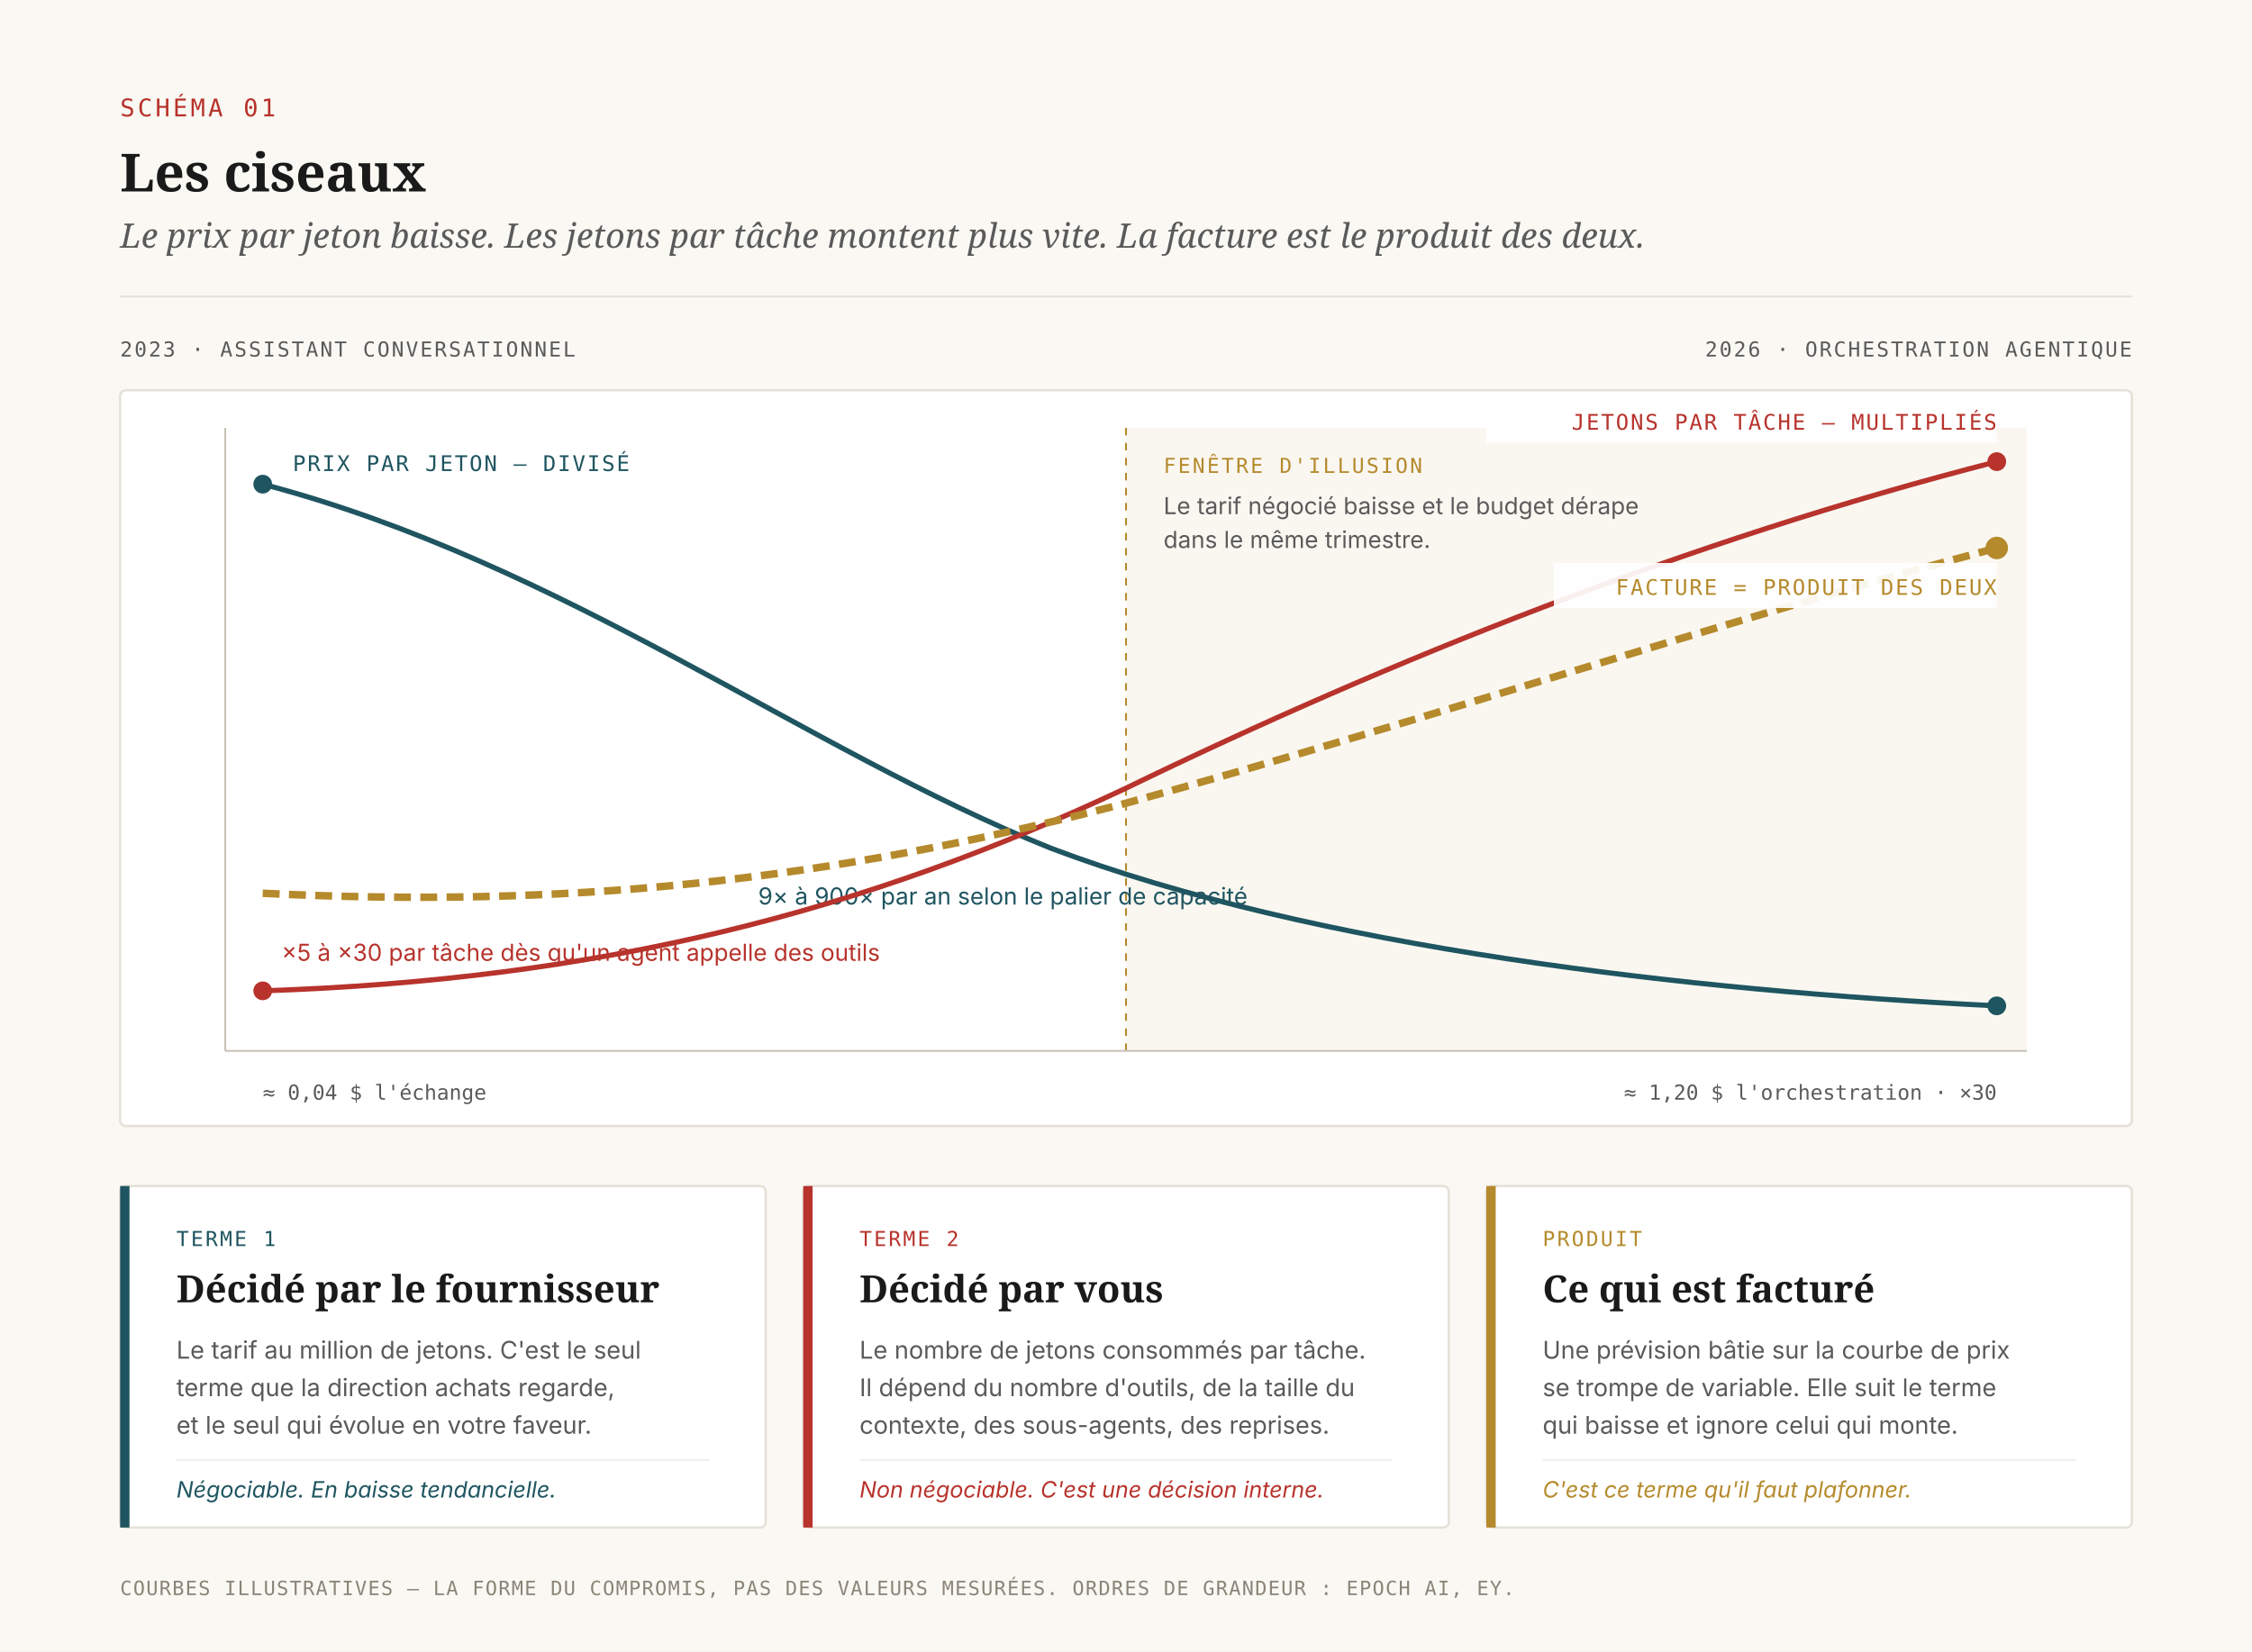
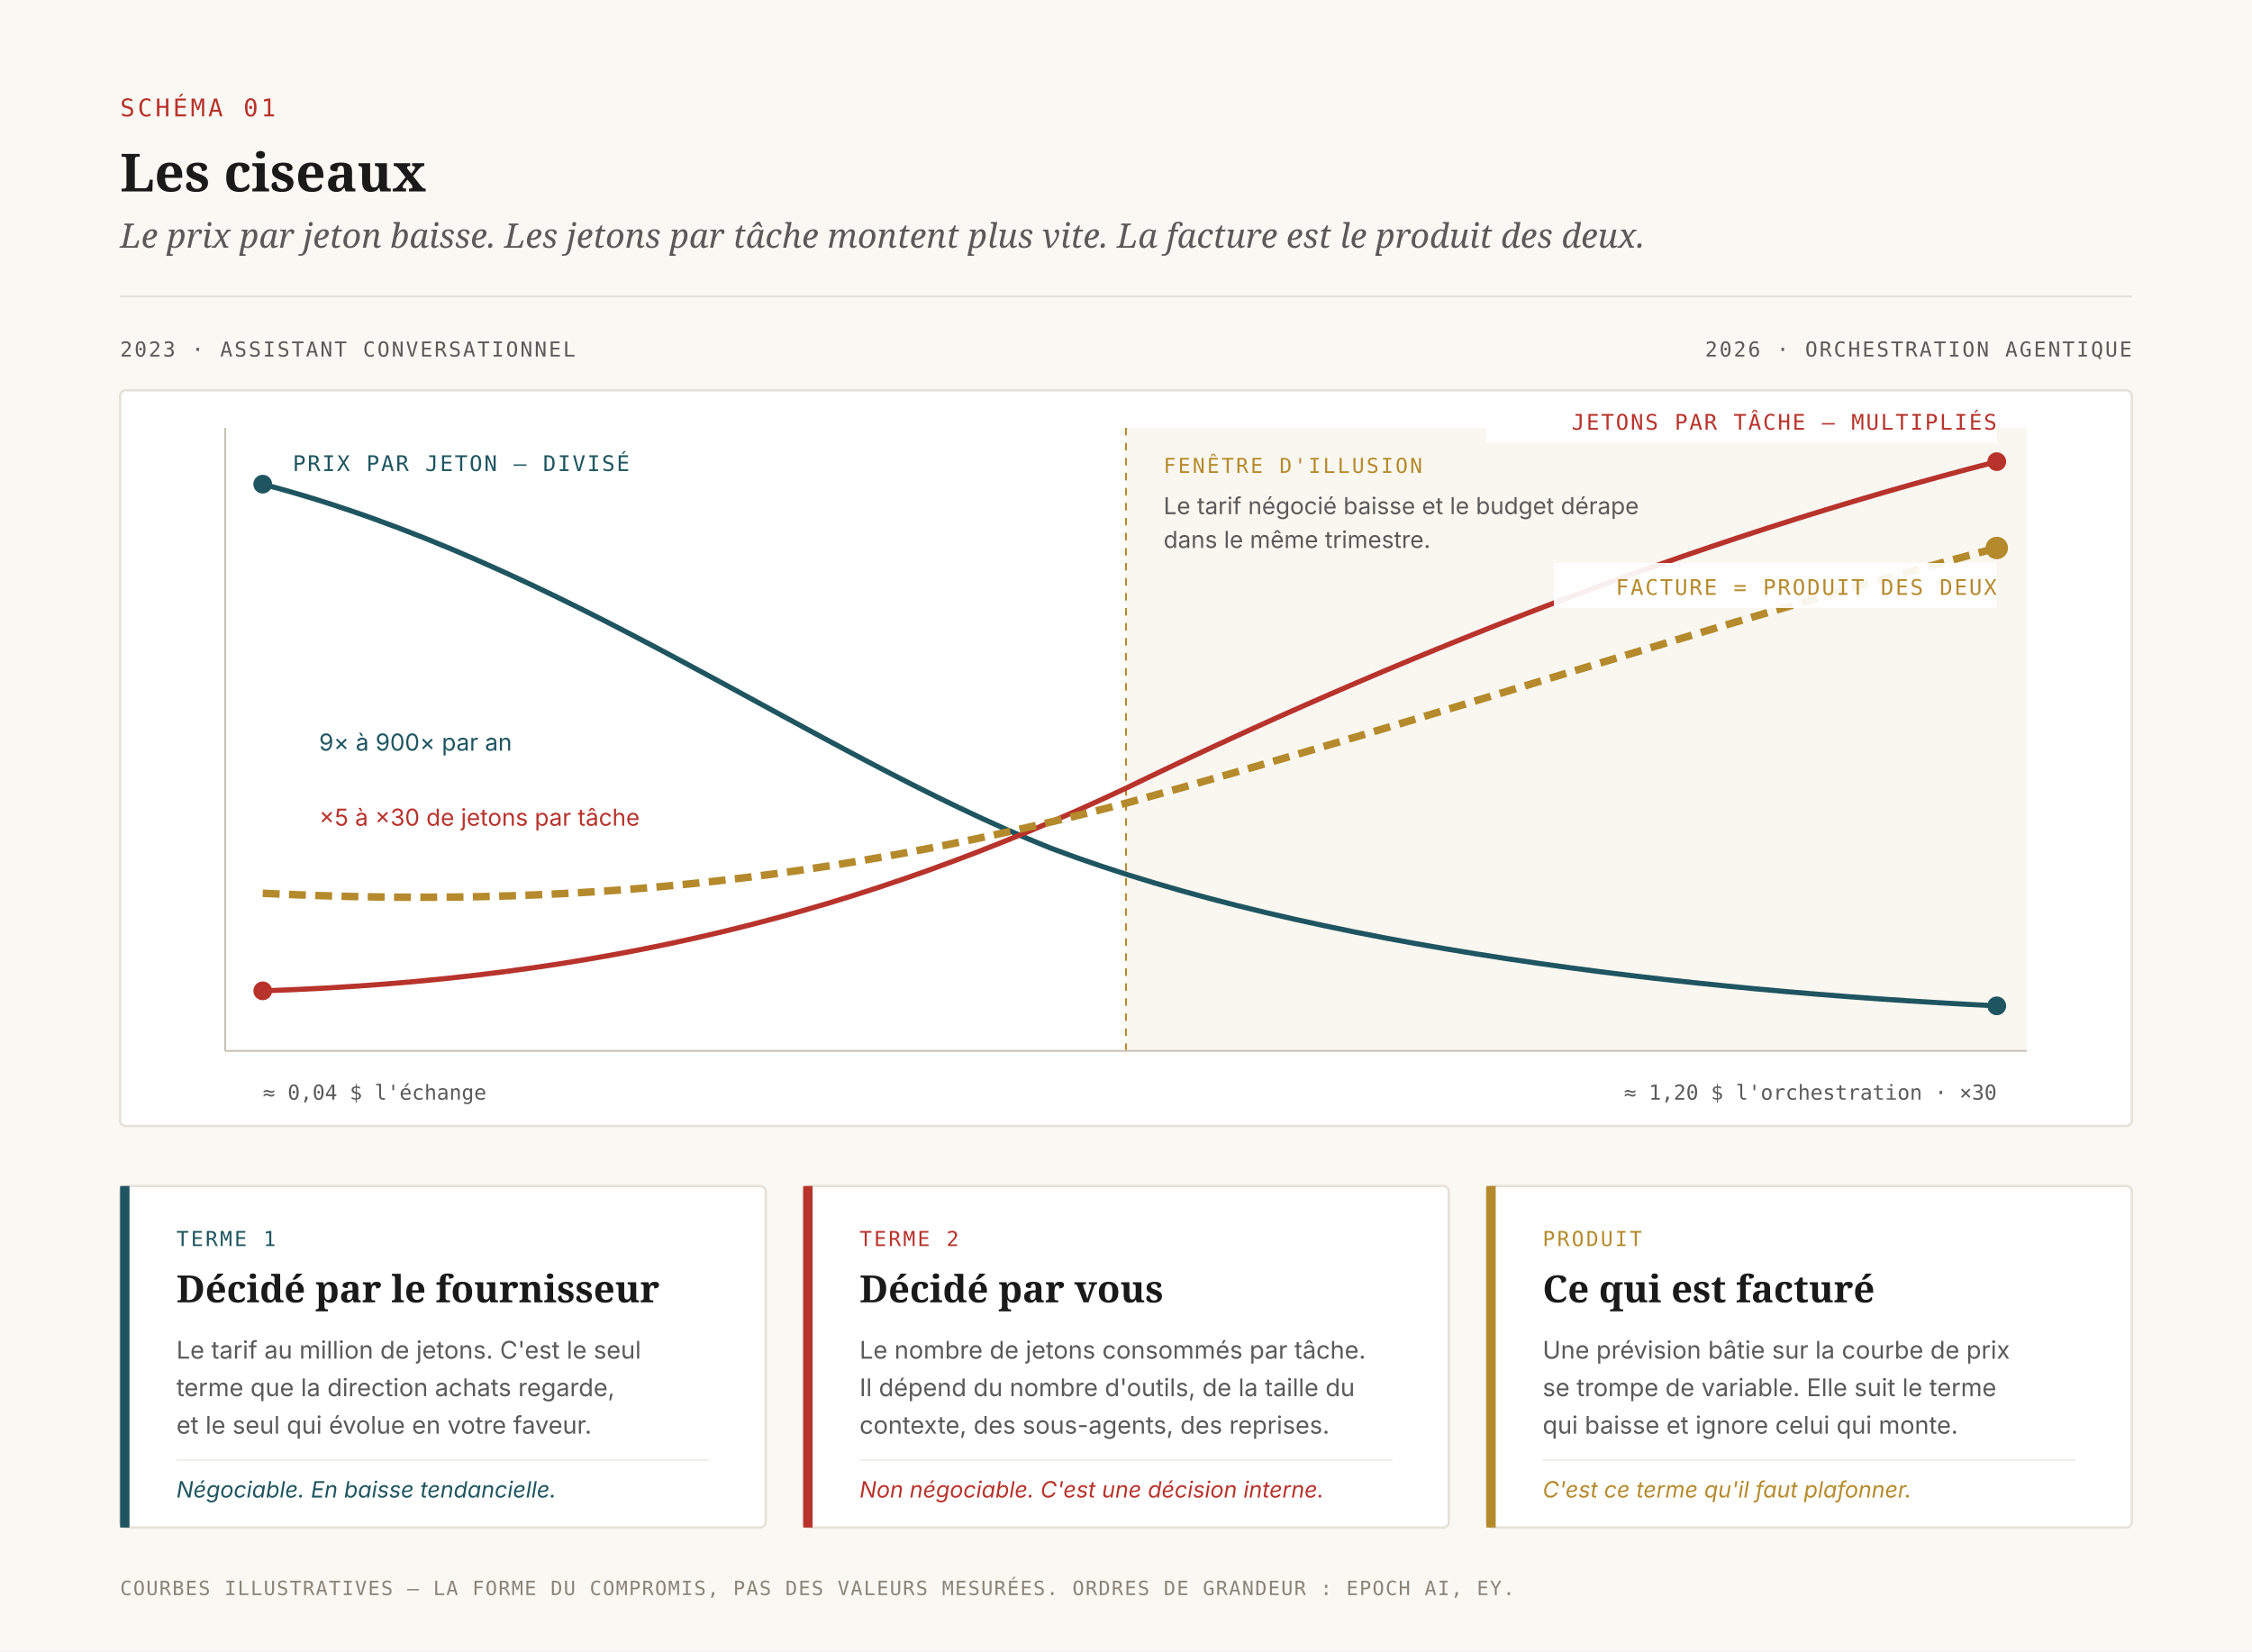
<svg xmlns="http://www.w3.org/2000/svg" viewBox="0 0 1200 880" role="img" aria-label="Les ciseaux : le prix par jeton baisse pendant que le nombre de jetons par tâche monte, et la facture est le produit des deux">
  <style>
    .display { font-family: 'Fraunces', 'Spectral', Georgia, serif; }
    .body    { font-family: 'Inter', 'Helvetica Neue', system-ui, sans-serif; }
    .mono    { font-family: 'JetBrains Mono', 'IBM Plex Mono', monospace; }
    .interactive { cursor: pointer; }
  </style>
  <rect width="1200" height="880" fill="#FAF8F3" />
  <text x="64" y="62" class="mono" font-size="13" letter-spacing="0.12em" fill="#B7332C">SCHÉMA 01</text>
  <text x="64" y="102" class="display" font-size="28" font-weight="600" fill="#1A1A1A">Les ciseaux</text>
  <text x="64" y="132" class="display" font-size="18" font-style="italic" fill="#5A5A5A">Le prix par jeton baisse. Les jetons par tâche montent plus vite. La facture est le produit des deux.</text>
  <line x1="64" y1="158" x2="1136" y2="158" stroke="#E5E1D8" stroke-width="1" />
  <text x="64" y="190" class="mono" font-size="11" letter-spacing="0.09em" fill="#5A5A5A">2023 · ASSISTANT CONVERSATIONNEL</text>
  <text x="1136" y="190" class="mono" font-size="11" letter-spacing="0.09em" fill="#5A5A5A" text-anchor="end">2026 · ORCHESTRATION AGENTIQUE</text>
  <rect x="64" y="208" width="1072" height="392" rx="3" fill="#FFFFFF" stroke="#E5E1D8" stroke-width="1.25" />
  <g class="interactive" data-card="zone-illusion" tabindex="0" role="button" aria-label="La fenêtre d'illusion — cliquez pour les détails">
    <rect x="600" y="228" width="480" height="332" fill="#B58A2C" fill-opacity="0.07" />
    <line x1="600" y1="228" x2="600" y2="560" stroke="#B58A2C" stroke-width="1" stroke-dasharray="4 4" />
    <text x="620" y="252" class="mono" font-size="11" letter-spacing="0.1em" fill="#B58A2C">FENÊTRE D'ILLUSION</text>
    <text x="620" y="274" class="body" font-size="12.5" fill="#5A5A5A">Le tarif négocié baisse et le budget dérape</text>
    <text x="620" y="292" class="body" font-size="12.5" fill="#5A5A5A">dans le même trimestre.</text>
  </g>
  <line x1="120" y1="560" x2="1080" y2="560" stroke="#C9C3B6" stroke-width="1" />
  <line x1="120" y1="228" x2="120" y2="560" stroke="#C9C3B6" stroke-width="1" />
  <g class="interactive" data-card="prix-unitaire" tabindex="0" role="button" aria-label="Le prix par jeton — cliquez pour les détails">
    <path d="M 140 258 C 300 300, 430 400, 560 452 C 700 505, 900 528, 1064 536" fill="none" stroke="#1F5560" stroke-width="2.75" />
    <circle cx="140" cy="258" r="5" fill="#1F5560" />
    <circle cx="1064" cy="536" r="5" fill="#1F5560" />
    <rect x="152" y="234" width="238" height="24" fill="#FFFFFF" fill-opacity="0.92" />
    <text x="156" y="251" class="mono" font-size="11.5" letter-spacing="0.08em" fill="#1F5560">PRIX PAR JETON — DIVISÉ</text>
-     <text x="404" y="482" class="body" font-size="12.5" fill="#1F5560">9× à 900× par an selon le palier de capacité</text>
+     <text x="170" y="400" class="body" font-size="12.5" fill="#1F5560">9× à 900× par an</text>
  </g>
  <g class="interactive" data-card="jetons-par-tache" tabindex="0" role="button" aria-label="Les jetons par tâche — cliquez pour les détails">
    <path d="M 140 528 C 320 522, 460 486, 600 420 C 740 352, 900 288, 1064 246" fill="none" stroke="#B7332C" stroke-width="2.75" />
    <circle cx="140" cy="528" r="5" fill="#B7332C" />
    <circle cx="1064" cy="246" r="5" fill="#B7332C" />
    <rect x="792" y="212" width="272" height="24" fill="#FFFFFF" fill-opacity="0.92" />
    <text x="1064" y="229" class="mono" font-size="11.5" letter-spacing="0.08em" fill="#B7332C" text-anchor="end">JETONS PAR TÂCHE — MULTIPLIÉS</text>
-     <text x="150" y="512" class="body" font-size="12.5" fill="#B7332C">×5 à ×30 par tâche dès qu'un agent appelle des outils</text>
+     <text x="170" y="440" class="body" font-size="12.5" fill="#B7332C">×5 à ×30 de jetons par tâche</text>
  </g>
  <g class="interactive" data-card="facture-resultante" tabindex="0" role="button" aria-label="La facture résultante — cliquez pour les détails">
    <path d="M 140 476 C 300 484, 440 470, 600 428 C 760 384, 920 330, 1064 292" fill="none" stroke="#B58A2C" stroke-width="4" stroke-dasharray="9 5" />
    <circle cx="1064" cy="292" r="6" fill="#B58A2C" />
    <rect x="828" y="300" width="236" height="24" fill="#FFFFFF" fill-opacity="0.92" />
    <text x="1064" y="317" class="mono" font-size="11.5" letter-spacing="0.08em" fill="#B58A2C" text-anchor="end">FACTURE = PRODUIT DES DEUX</text>
  </g>
  <text x="140" y="586" class="mono" font-size="11" fill="#5A5A5A">≈ 0,04 $ l'échange</text>
  <text x="1064" y="586" class="mono" font-size="11" fill="#5A5A5A" text-anchor="end">≈ 1,20 $ l'orchestration · ×30</text>
  <rect x="64" y="632" width="344" height="182" rx="3" fill="#FFFFFF" stroke="#E5E1D8" stroke-width="1.25" />
  <rect x="64" y="632" width="5" height="182" fill="#1F5560" />
  <text x="94" y="664" class="mono" font-size="11" letter-spacing="0.1em" fill="#1F5560">TERME 1</text>
  <text x="94" y="694" class="display" font-size="20" font-weight="600" fill="#1A1A1A">Décidé par le fournisseur</text>
  <text x="94" y="724" class="body" font-size="13" fill="#5A5A5A">Le tarif au million de jetons. C'est le seul</text>
  <text x="94" y="744" class="body" font-size="13" fill="#5A5A5A">terme que la direction achats regarde,</text>
  <text x="94" y="764" class="body" font-size="13" fill="#5A5A5A">et le seul qui évolue en votre faveur.</text>
  <line x1="94" y1="778" x2="378" y2="778" stroke="#E5E1D8" stroke-width="0.5" />
  <text x="94" y="798" class="body" font-size="12" font-style="italic" fill="#1F5560">Négociable. En baisse tendancielle.</text>
  <rect x="428" y="632" width="344" height="182" rx="3" fill="#FFFFFF" stroke="#E5E1D8" stroke-width="1.25" />
  <rect x="428" y="632" width="5" height="182" fill="#B7332C" />
  <text x="458" y="664" class="mono" font-size="11" letter-spacing="0.1em" fill="#B7332C">TERME 2</text>
  <text x="458" y="694" class="display" font-size="20" font-weight="600" fill="#1A1A1A">Décidé par vous</text>
  <text x="458" y="724" class="body" font-size="13" fill="#5A5A5A">Le nombre de jetons consommés par tâche.</text>
  <text x="458" y="744" class="body" font-size="13" fill="#5A5A5A">Il dépend du nombre d'outils, de la taille du</text>
  <text x="458" y="764" class="body" font-size="13" fill="#5A5A5A">contexte, des sous-agents, des reprises.</text>
  <line x1="458" y1="778" x2="742" y2="778" stroke="#E5E1D8" stroke-width="0.5" />
  <text x="458" y="798" class="body" font-size="12" font-style="italic" fill="#B7332C">Non négociable. C'est une décision interne.</text>
  <rect x="792" y="632" width="344" height="182" rx="3" fill="#FFFFFF" stroke="#E5E1D8" stroke-width="1.25" />
  <rect x="792" y="632" width="5" height="182" fill="#B58A2C" />
  <text x="822" y="664" class="mono" font-size="11" letter-spacing="0.1em" fill="#B58A2C">PRODUIT</text>
  <text x="822" y="694" class="display" font-size="20" font-weight="600" fill="#1A1A1A">Ce qui est facturé</text>
  <text x="822" y="724" class="body" font-size="13" fill="#5A5A5A">Une prévision bâtie sur la courbe de prix</text>
  <text x="822" y="744" class="body" font-size="13" fill="#5A5A5A">se trompe de variable. Elle suit le terme</text>
  <text x="822" y="764" class="body" font-size="13" fill="#5A5A5A">qui baisse et ignore celui qui monte.</text>
  <line x1="822" y1="778" x2="1106" y2="778" stroke="#E5E1D8" stroke-width="0.5" />
  <text x="822" y="798" class="body" font-size="12" font-style="italic" fill="#B58A2C">C'est ce terme qu'il faut plafonner.</text>
  <text x="64" y="850" class="mono" font-size="10.5" letter-spacing="0.06em" fill="#8A8478">COURBES ILLUSTRATIVES — LA FORME DU COMPROMIS, PAS DES VALEURS MESURÉES. ORDRES DE GRANDEUR : EPOCH AI, EY.</text>
</svg>
